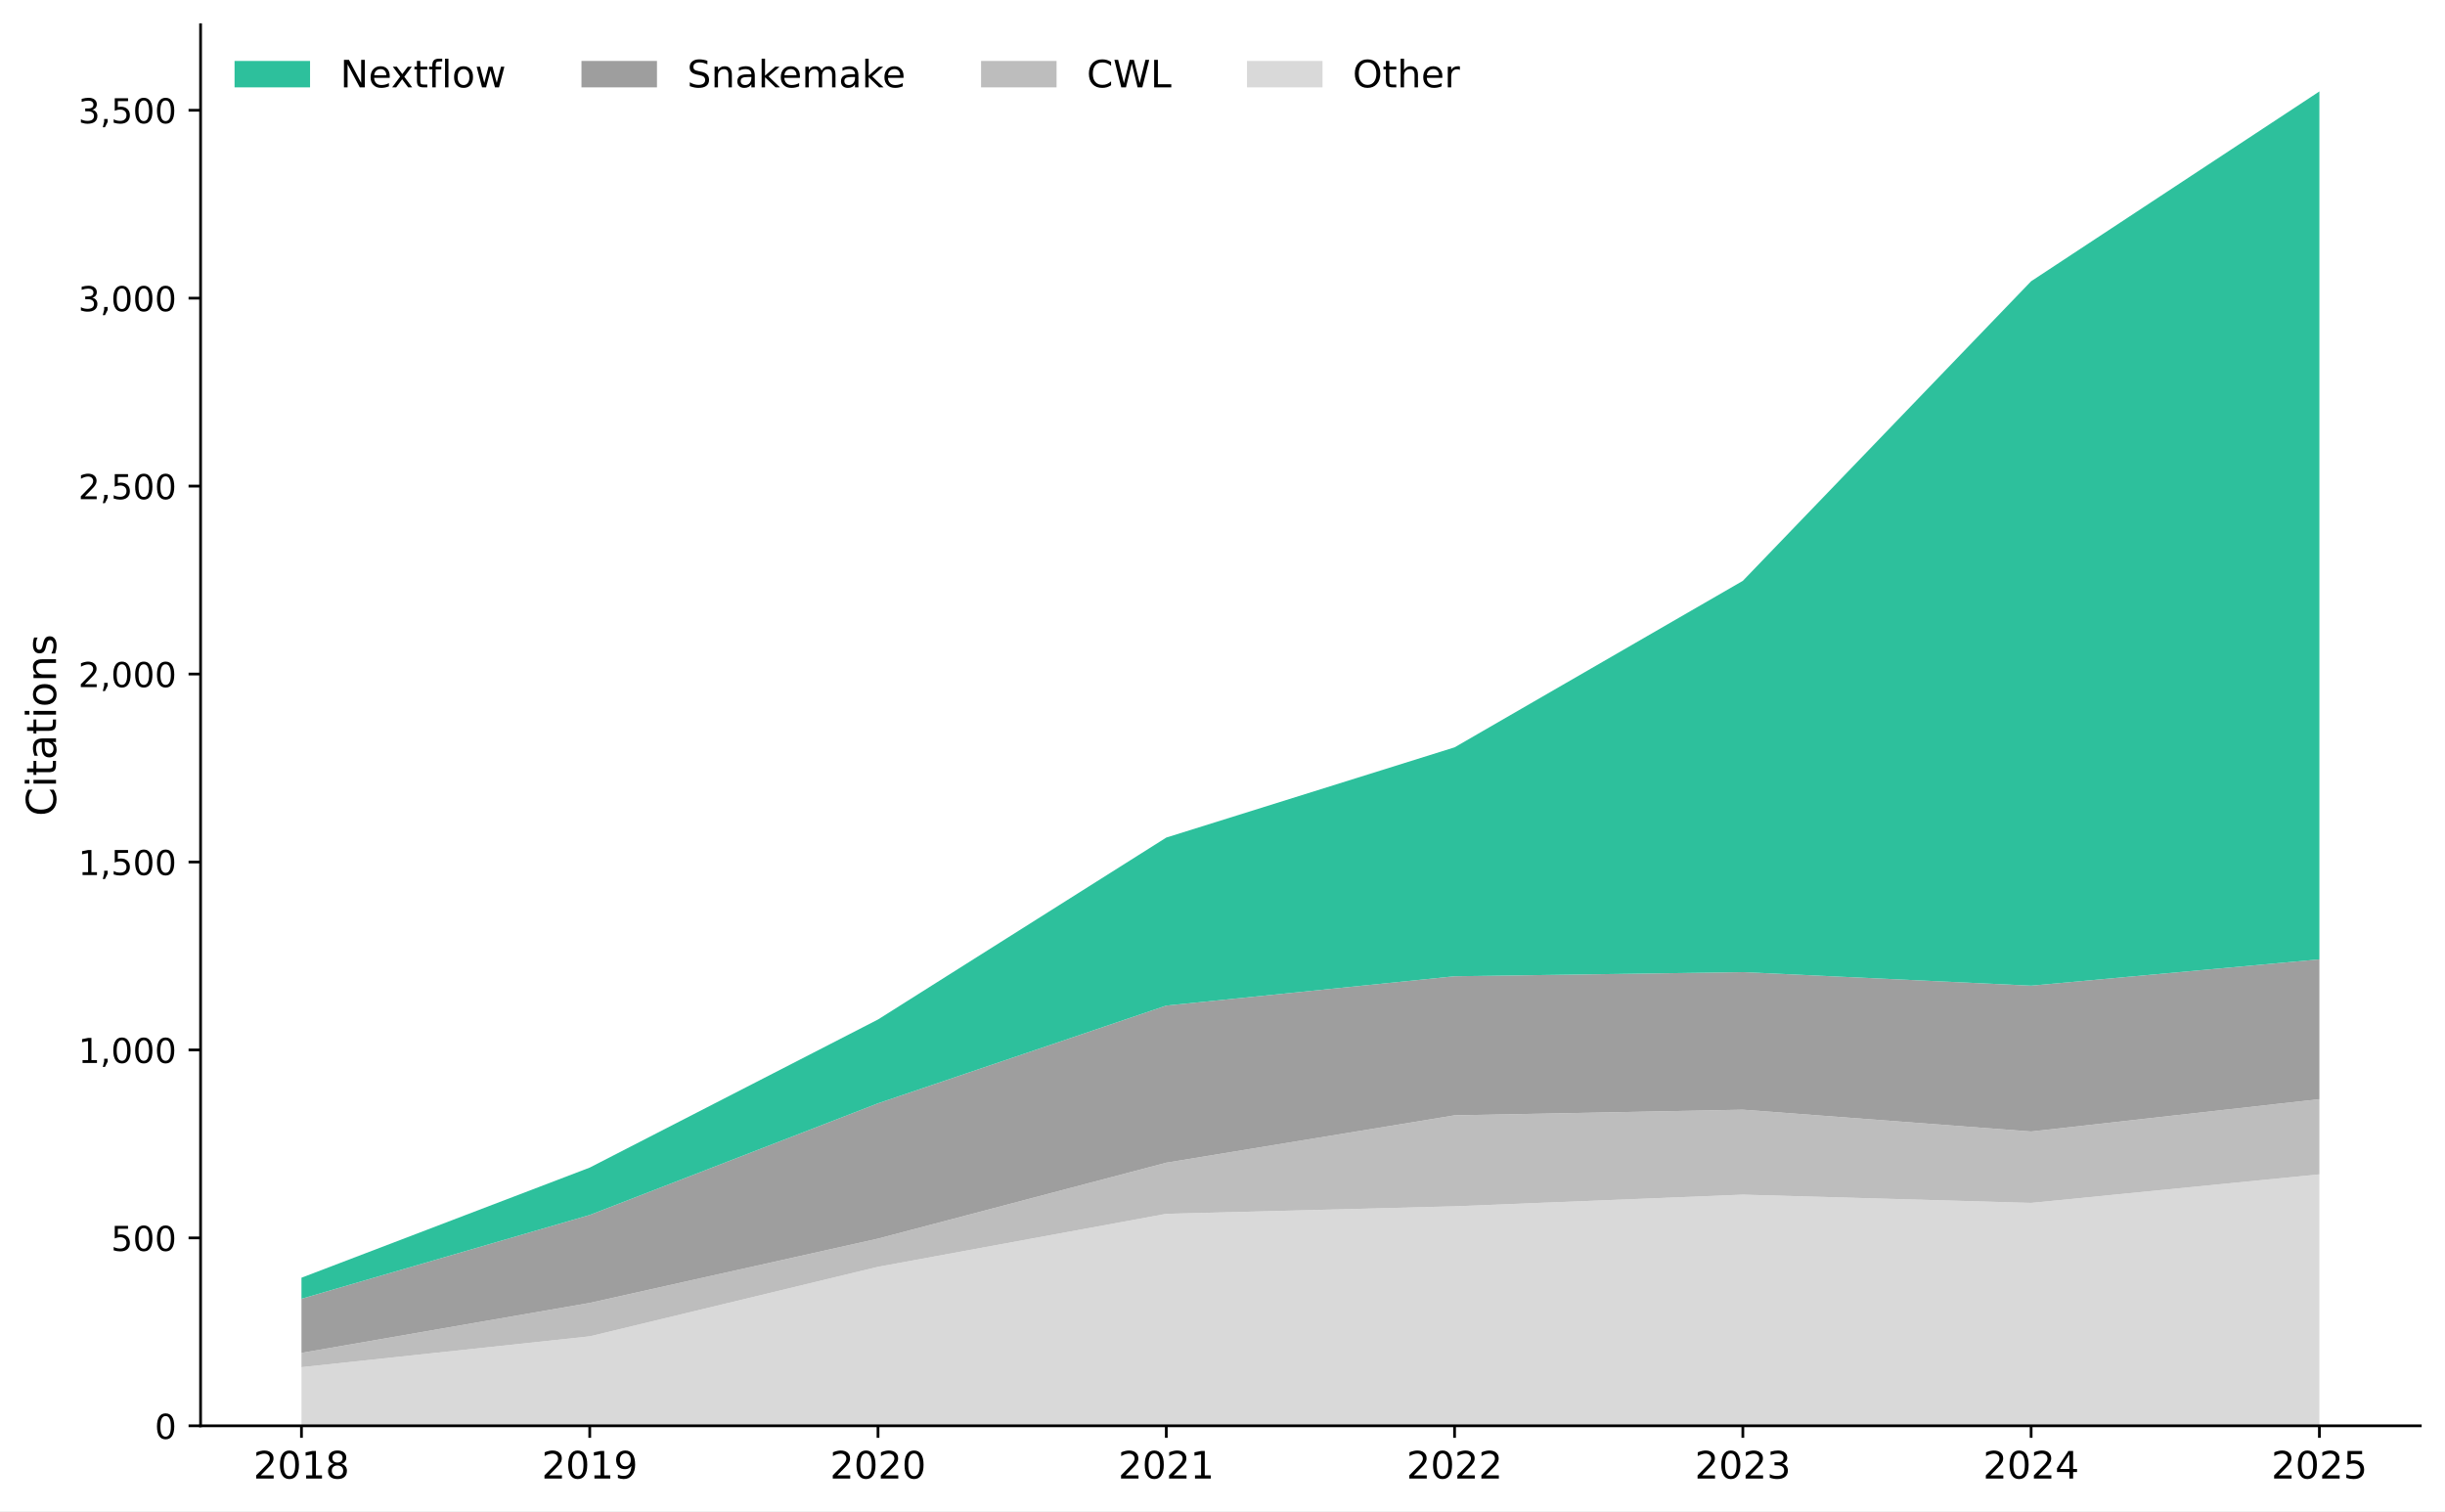
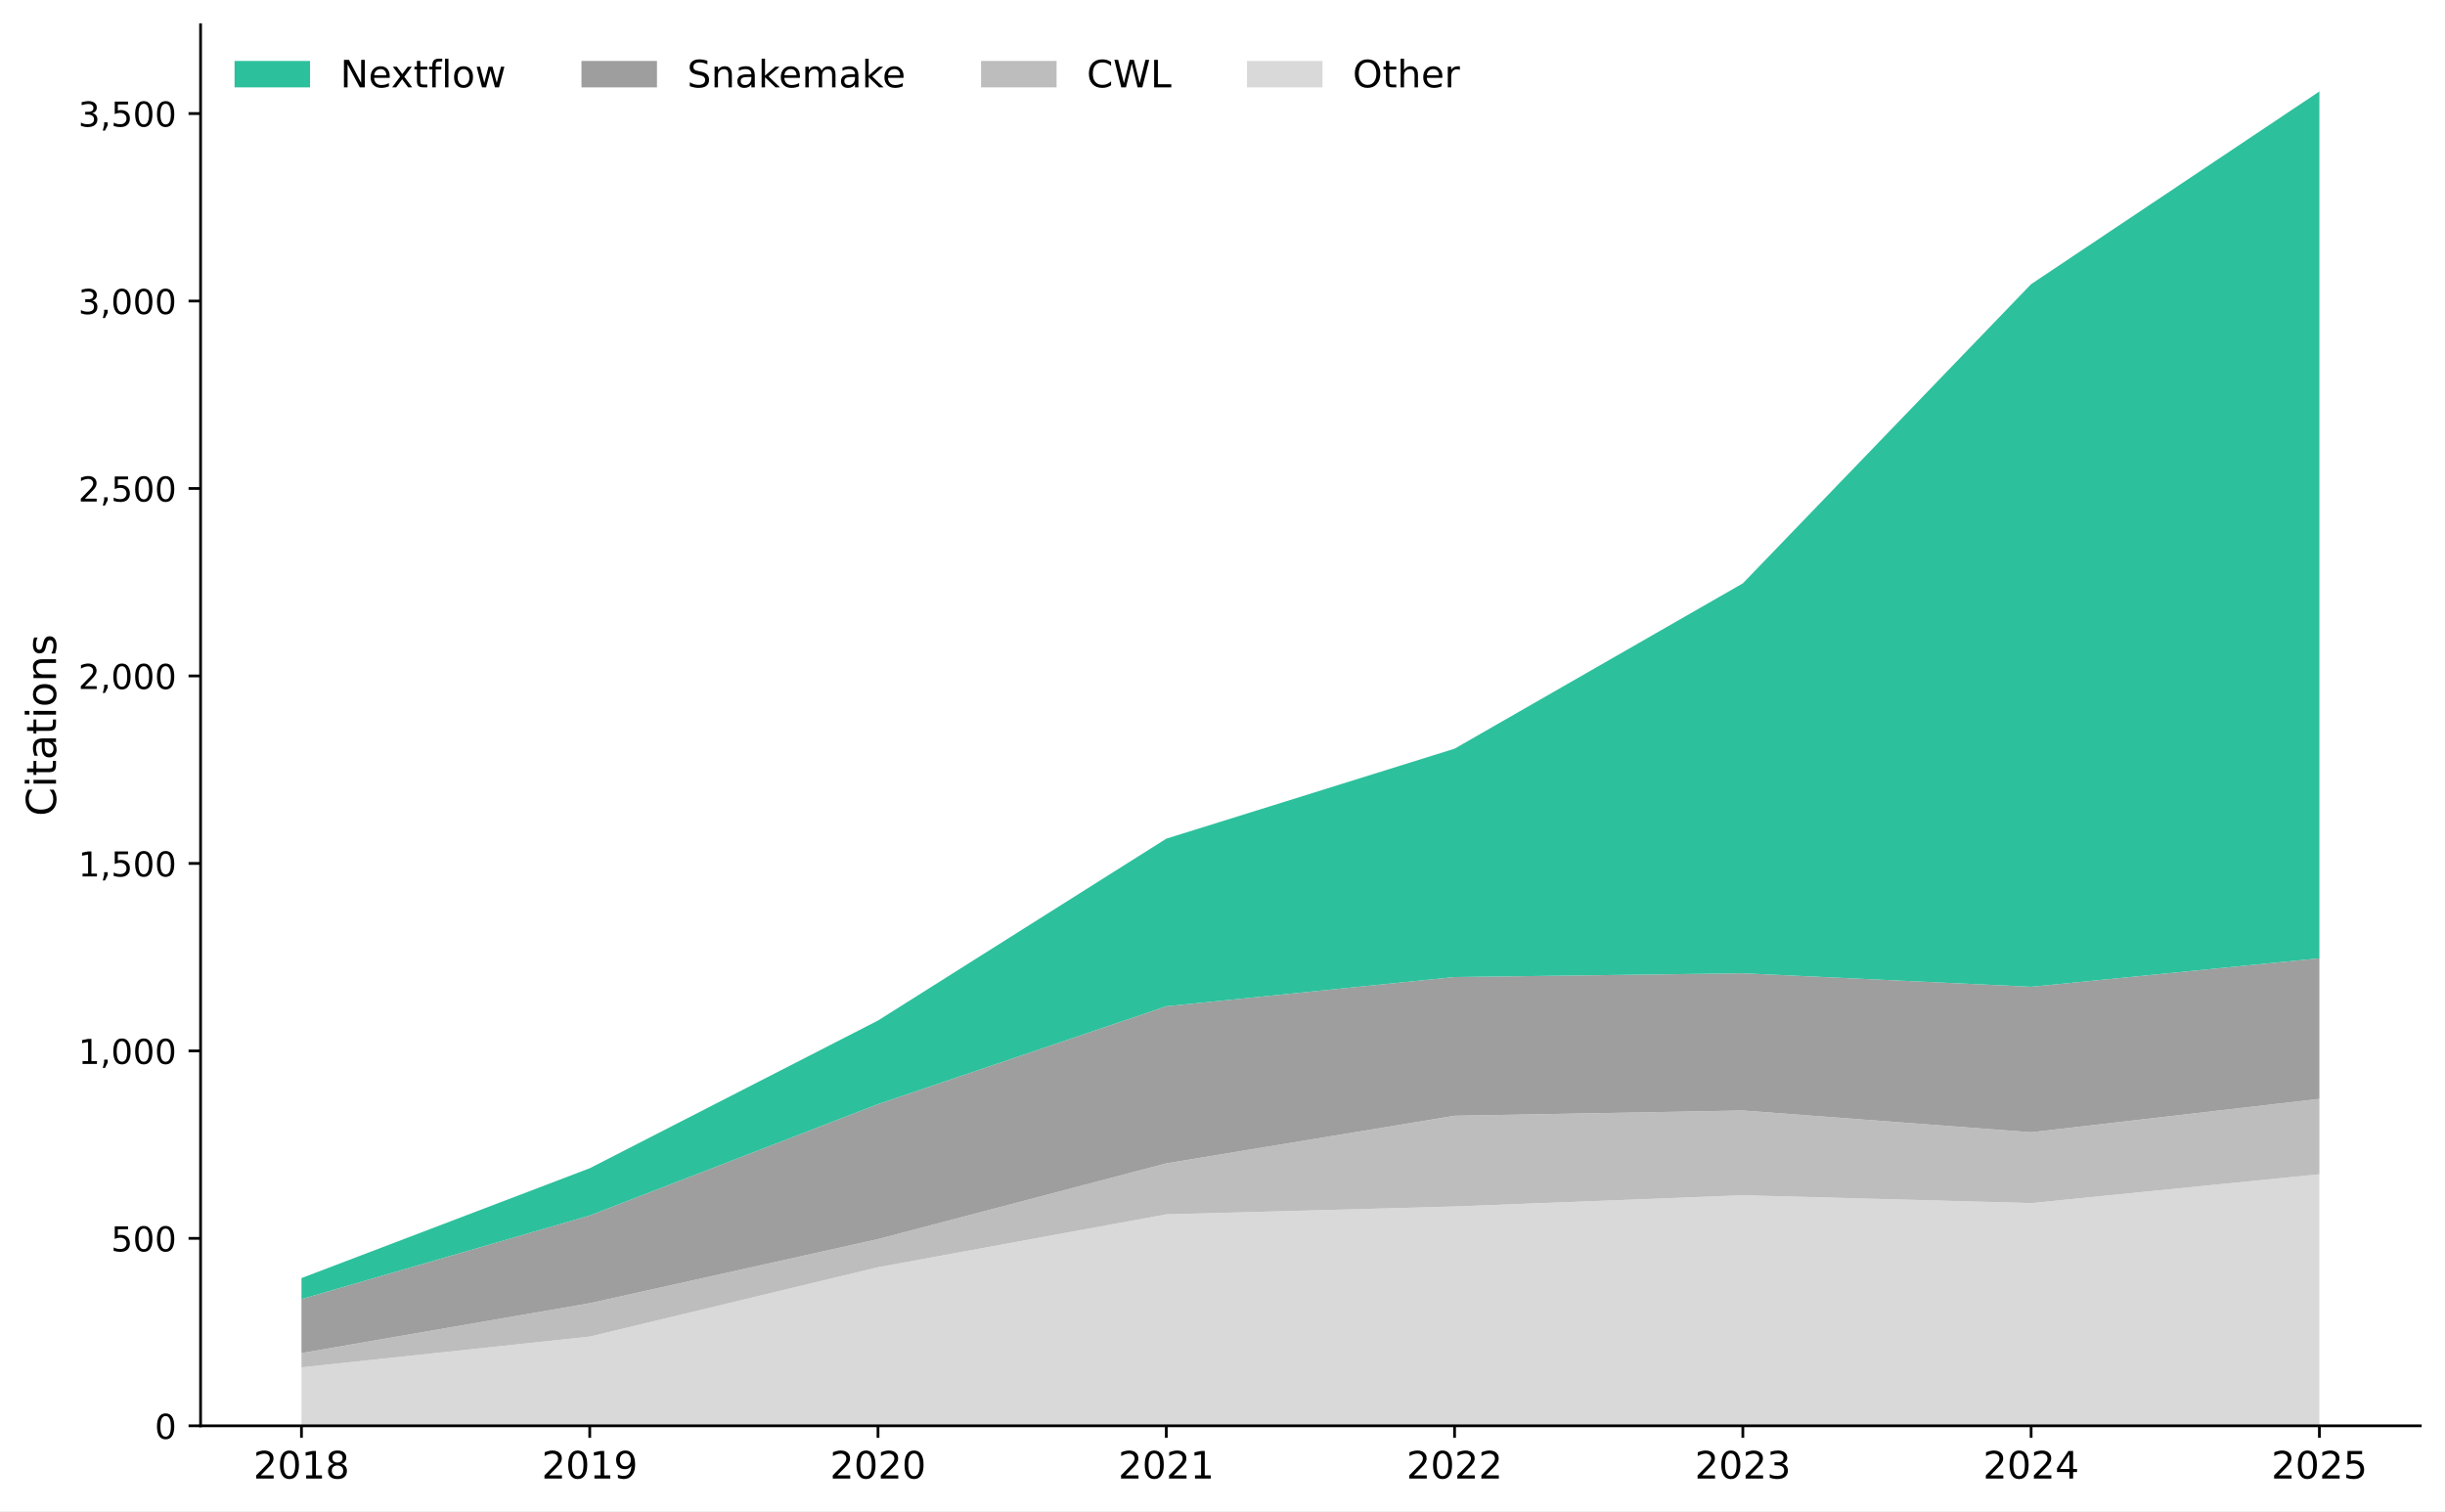
<svg xmlns="http://www.w3.org/2000/svg" xmlns:xlink="http://www.w3.org/1999/xlink" width="712.407pt" height="440.286pt" viewBox="0 0 712.407 440.286" version="1.1">
  <defs>
    <style type="text/css">*{stroke-linejoin: round; stroke-linecap: butt}</style>
  </defs>
  <g id="figure_1">
    <g id="patch_1">
      <path d="M 0 440.286  L 712.407 440.286  L 712.407 0  L 0 0  z " style="fill: #ffffff" />
    </g>
    <g id="axes_1">
      <g id="patch_2">
        <path d="M 58.442 415.44  L 705.207 415.44  L 705.207 7.2  L 58.442 7.2  z " style="fill: #ffffff" />
      </g>
      <g id="FillBetweenPolyCollection_1">
-         <path d="M 87.84 398.355  L 87.84 415.44  L 171.836 415.44  L 255.831 415.44  L 339.827 415.44  L 423.822 415.44  L 507.818 415.44  L 591.813 415.44  L 675.808 415.44  L 675.808 342.17  L 675.808 342.17  L 591.813 350.494  L 507.818 348.085  L 423.822 351.48  L 339.827 353.67  L 255.831 369.113  L 171.836 389.374  L 87.84 398.355  z " clip-path="url(#pa5d12fa565)" style="fill: #d9d9d9" />
+         <path d="M 87.84 398.398  L 87.84 415.44  L 171.836 415.44  L 255.831 415.44  L 339.827 415.44  L 423.822 415.44  L 507.818 415.44  L 591.813 415.44  L 675.808 415.44  L 675.808 342.137  L 675.808 342.137  L 591.813 350.549  L 507.818 348.255  L 423.822 351.532  L 339.827 353.826  L 255.831 369.23  L 171.836 389.44  L 87.84 398.398  z " clip-path="url(#pa2b463c588)" style="fill: #d9d9d9" />
      </g>
      <g id="FillBetweenPolyCollection_2">
-         <path d="M 87.84 394.193  L 87.84 398.355  L 171.836 389.374  L 255.831 369.113  L 339.827 353.67  L 423.822 351.48  L 507.818 348.085  L 591.813 350.494  L 675.808 342.17  L 675.808 320.266  L 675.808 320.266  L 591.813 329.685  L 507.818 323.333  L 423.822 324.976  L 339.827 338.775  L 255.831 360.898  L 171.836 379.627  L 87.84 394.193  z " clip-path="url(#pa5d12fa565)" style="fill: #bdbdbd" />
+         <path d="M 87.84 394.247  L 87.84 398.398  L 171.836 389.44  L 255.831 369.23  L 339.827 353.826  L 423.822 351.532  L 507.818 348.255  L 591.813 350.549  L 675.808 342.137  L 675.808 320.179  L 675.808 320.179  L 591.813 329.902  L 507.818 323.566  L 423.822 325.095  L 339.827 338.969  L 255.831 361.036  L 171.836 379.717  L 87.84 394.247  z " clip-path="url(#pa2b463c588)" style="fill: #bdbdbd" />
      </g>
      <g id="FillBetweenPolyCollection_3">
-         <path d="M 87.84 378.422  L 87.84 394.193  L 171.836 379.627  L 255.831 360.898  L 339.827 338.775  L 423.822 324.976  L 507.818 323.333  L 591.813 329.685  L 675.808 320.266  L 675.808 279.524  L 675.808 279.524  L 591.813 287.191  L 507.818 283.248  L 423.822 284.453  L 339.827 292.995  L 255.831 321.471  L 171.836 353.999  L 87.84 378.422  z " clip-path="url(#pa5d12fa565)" style="fill: #9e9e9e" />
+         <path d="M 87.84 378.515  L 87.84 394.247  L 171.836 379.717  L 255.831 361.036  L 339.827 338.969  L 423.822 325.095  L 507.818 323.566  L 591.813 329.902  L 675.808 320.179  L 675.808 279.213  L 675.808 279.213  L 591.813 287.515  L 507.818 283.582  L 423.822 284.675  L 339.827 293.196  L 255.831 321.709  L 171.836 354.154  L 87.84 378.515  z " clip-path="url(#pa2b463c588)" style="fill: #9e9e9e" />
      </g>
      <g id="FillBetweenPolyCollection_4">
-         <path d="M 87.84 372.289  L 87.84 378.422  L 171.836 353.999  L 255.831 321.471  L 339.827 292.995  L 423.822 284.453  L 507.818 283.248  L 591.813 287.191  L 675.808 279.524  L 675.808 26.64  L 675.808 26.64  L 591.813 81.948  L 507.818 169.237  L 423.822 217.754  L 339.827 244.039  L 255.831 297.048  L 171.836 340.199  L 87.84 372.289  z " clip-path="url(#pa5d12fa565)" style="fill: #2dc09c" />
+         <path d="M 87.84 372.398  L 87.84 378.515  L 171.836 354.154  L 255.831 321.709  L 339.827 293.196  L 423.822 284.675  L 507.818 283.582  L 591.813 287.515  L 675.808 279.213  L 675.808 26.64  L 675.808 26.64  L 591.813 82.792  L 507.818 169.968  L 423.822 218.145  L 339.827 244.364  L 255.831 297.347  L 171.836 340.389  L 87.84 372.398  z " clip-path="url(#pa2b463c588)" style="fill: #2dc09c" />
      </g>
      <g id="matplotlib.axis_1">
        <g id="xtick_1">
          <g id="line2d_1">
            <defs>
-               <path id="m1fae7f2a42" d="M 0 0  L 0 3.5  " style="stroke: #000000; stroke-width: 0.8" />
-             </defs>
-             <g>
-               <use xlink:href="#m1fae7f2a42" x="87.84" y="415.44" style="stroke: #000000; stroke-width: 0.8" />
+               <path id="m98c108e416" d="M 0 0  L 0 3.5  " style="stroke: #000000; stroke-width: 0.8" />
+             </defs>
+             <g>
+               <use xlink:href="#m98c108e416" x="87.84" y="415.44" style="stroke: #000000; stroke-width: 0.8" />
            </g>
          </g>
          <g id="text_1">
            <g transform="translate(73.84278 430.7983) scale(0.11 -0.11)">
              <defs>
                <path id="DejaVuSans-32" d="M 1228 531  L 3431 531  L 3431 0  L 469 0  L 469 531  Q 828 903 1448 1529  Q 2069 2156 2228 2338  Q 2531 2678 2651 2914  Q 2772 3150 2772 3378  Q 2772 3750 2511 3984  Q 2250 4219 1831 4219  Q 1534 4219 1204 4116  Q 875 4013 500 3803  L 500 4441  Q 881 4594 1212 4672  Q 1544 4750 1819 4750  Q 2544 4750 2975 4387  Q 3406 4025 3406 3419  Q 3406 3131 3298 2873  Q 3191 2616 2906 2266  Q 2828 2175 2409 1742  Q 1991 1309 1228 531  z " transform="scale(0.015625)" />
                <path id="DejaVuSans-30" d="M 2034 4250  Q 1547 4250 1301 3770  Q 1056 3291 1056 2328  Q 1056 1369 1301 889  Q 1547 409 2034 409  Q 2525 409 2770 889  Q 3016 1369 3016 2328  Q 3016 3291 2770 3770  Q 2525 4250 2034 4250  z M 2034 4750  Q 2819 4750 3233 4129  Q 3647 3509 3647 2328  Q 3647 1150 3233 529  Q 2819 -91 2034 -91  Q 1250 -91 836 529  Q 422 1150 422 2328  Q 422 3509 836 4129  Q 1250 4750 2034 4750  z " transform="scale(0.015625)" />
                <path id="DejaVuSans-31" d="M 794 531  L 1825 531  L 1825 4091  L 703 3866  L 703 4441  L 1819 4666  L 2450 4666  L 2450 531  L 3481 531  L 3481 0  L 794 0  L 794 531  z " transform="scale(0.015625)" />
                <path id="DejaVuSans-38" d="M 2034 2216  Q 1584 2216 1326 1975  Q 1069 1734 1069 1313  Q 1069 891 1326 650  Q 1584 409 2034 409  Q 2484 409 2743 651  Q 3003 894 3003 1313  Q 3003 1734 2745 1975  Q 2488 2216 2034 2216  z M 1403 2484  Q 997 2584 770 2862  Q 544 3141 544 3541  Q 544 4100 942 4425  Q 1341 4750 2034 4750  Q 2731 4750 3128 4425  Q 3525 4100 3525 3541  Q 3525 3141 3298 2862  Q 3072 2584 2669 2484  Q 3125 2378 3379 2068  Q 3634 1759 3634 1313  Q 3634 634 3220 271  Q 2806 -91 2034 -91  Q 1263 -91 848 271  Q 434 634 434 1313  Q 434 1759 690 2068  Q 947 2378 1403 2484  z M 1172 3481  Q 1172 3119 1398 2916  Q 1625 2713 2034 2713  Q 2441 2713 2670 2916  Q 2900 3119 2900 3481  Q 2900 3844 2670 4047  Q 2441 4250 2034 4250  Q 1625 4250 1398 4047  Q 1172 3844 1172 3481  z " transform="scale(0.015625)" />
              </defs>
              <use xlink:href="#DejaVuSans-32" />
              <use xlink:href="#DejaVuSans-30" transform="translate(63.62305 0)" />
              <use xlink:href="#DejaVuSans-31" transform="translate(127.2461 0)" />
              <use xlink:href="#DejaVuSans-38" transform="translate(190.8691 0)" />
            </g>
          </g>
        </g>
        <g id="xtick_2">
          <g id="line2d_2">
            <g>
-               <use xlink:href="#m1fae7f2a42" x="171.836" y="415.44" style="stroke: #000000; stroke-width: 0.8" />
+               <use xlink:href="#m98c108e416" x="171.836" y="415.44" style="stroke: #000000; stroke-width: 0.8" />
            </g>
          </g>
          <g id="text_2">
            <g transform="translate(157.8382 430.7983) scale(0.11 -0.11)">
              <defs>
                <path id="DejaVuSans-39" d="M 703 97  L 703 672  Q 941 559 1184 500  Q 1428 441 1663 441  Q 2288 441 2617 861  Q 2947 1281 2994 2138  Q 2813 1869 2534 1725  Q 2256 1581 1919 1581  Q 1219 1581 811 2004  Q 403 2428 403 3163  Q 403 3881 828 4315  Q 1253 4750 1959 4750  Q 2769 4750 3195 4129  Q 3622 3509 3622 2328  Q 3622 1225 3098 567  Q 2575 -91 1691 -91  Q 1453 -91 1209 -44  Q 966 3 703 97  z M 1959 2075  Q 2384 2075 2632 2365  Q 2881 2656 2881 3163  Q 2881 3666 2632 3958  Q 2384 4250 1959 4250  Q 1534 4250 1286 3958  Q 1038 3666 1038 3163  Q 1038 2656 1286 2365  Q 1534 2075 1959 2075  z " transform="scale(0.015625)" />
              </defs>
              <use xlink:href="#DejaVuSans-32" />
              <use xlink:href="#DejaVuSans-30" transform="translate(63.62305 0)" />
              <use xlink:href="#DejaVuSans-31" transform="translate(127.2461 0)" />
              <use xlink:href="#DejaVuSans-39" transform="translate(190.8691 0)" />
            </g>
          </g>
        </g>
        <g id="xtick_3">
          <g id="line2d_3">
            <g>
-               <use xlink:href="#m1fae7f2a42" x="255.831" y="415.44" style="stroke: #000000; stroke-width: 0.8" />
+               <use xlink:href="#m98c108e416" x="255.831" y="415.44" style="stroke: #000000; stroke-width: 0.8" />
            </g>
          </g>
          <g id="text_3">
            <g transform="translate(241.8337 430.7983) scale(0.11 -0.11)">
              <use xlink:href="#DejaVuSans-32" />
              <use xlink:href="#DejaVuSans-30" transform="translate(63.62305 0)" />
              <use xlink:href="#DejaVuSans-32" transform="translate(127.2461 0)" />
              <use xlink:href="#DejaVuSans-30" transform="translate(190.8691 0)" />
            </g>
          </g>
        </g>
        <g id="xtick_4">
          <g id="line2d_4">
            <g>
-               <use xlink:href="#m1fae7f2a42" x="339.827" y="415.44" style="stroke: #000000; stroke-width: 0.8" />
+               <use xlink:href="#m98c108e416" x="339.827" y="415.44" style="stroke: #000000; stroke-width: 0.8" />
            </g>
          </g>
          <g id="text_4">
            <g transform="translate(325.8291 430.7983) scale(0.11 -0.11)">
              <use xlink:href="#DejaVuSans-32" />
              <use xlink:href="#DejaVuSans-30" transform="translate(63.62305 0)" />
              <use xlink:href="#DejaVuSans-32" transform="translate(127.2461 0)" />
              <use xlink:href="#DejaVuSans-31" transform="translate(190.8691 0)" />
            </g>
          </g>
        </g>
        <g id="xtick_5">
          <g id="line2d_5">
            <g>
-               <use xlink:href="#m1fae7f2a42" x="423.822" y="415.44" style="stroke: #000000; stroke-width: 0.8" />
+               <use xlink:href="#m98c108e416" x="423.822" y="415.44" style="stroke: #000000; stroke-width: 0.8" />
            </g>
          </g>
          <g id="text_5">
            <g transform="translate(409.8246 430.7983) scale(0.11 -0.11)">
              <use xlink:href="#DejaVuSans-32" />
              <use xlink:href="#DejaVuSans-30" transform="translate(63.62305 0)" />
              <use xlink:href="#DejaVuSans-32" transform="translate(127.2461 0)" />
              <use xlink:href="#DejaVuSans-32" transform="translate(190.8691 0)" />
            </g>
          </g>
        </g>
        <g id="xtick_6">
          <g id="line2d_6">
            <g>
-               <use xlink:href="#m1fae7f2a42" x="507.818" y="415.44" style="stroke: #000000; stroke-width: 0.8" />
+               <use xlink:href="#m98c108e416" x="507.818" y="415.44" style="stroke: #000000; stroke-width: 0.8" />
            </g>
          </g>
          <g id="text_6">
            <g transform="translate(493.8201 430.7983) scale(0.11 -0.11)">
              <defs>
                <path id="DejaVuSans-33" d="M 2597 2516  Q 3050 2419 3304 2112  Q 3559 1806 3559 1356  Q 3559 666 3084 287  Q 2609 -91 1734 -91  Q 1441 -91 1130 -33  Q 819 25 488 141  L 488 750  Q 750 597 1062 519  Q 1375 441 1716 441  Q 2309 441 2620 675  Q 2931 909 2931 1356  Q 2931 1769 2642 2001  Q 2353 2234 1838 2234  L 1294 2234  L 1294 2753  L 1863 2753  Q 2328 2753 2575 2939  Q 2822 3125 2822 3475  Q 2822 3834 2567 4026  Q 2313 4219 1838 4219  Q 1578 4219 1281 4162  Q 984 4106 628 3988  L 628 4550  Q 988 4650 1302 4700  Q 1616 4750 1894 4750  Q 2613 4750 3031 4423  Q 3450 4097 3450 3541  Q 3450 3153 3228 2886  Q 3006 2619 2597 2516  z " transform="scale(0.015625)" />
              </defs>
              <use xlink:href="#DejaVuSans-32" />
              <use xlink:href="#DejaVuSans-30" transform="translate(63.62305 0)" />
              <use xlink:href="#DejaVuSans-32" transform="translate(127.2461 0)" />
              <use xlink:href="#DejaVuSans-33" transform="translate(190.8691 0)" />
            </g>
          </g>
        </g>
        <g id="xtick_7">
          <g id="line2d_7">
            <g>
-               <use xlink:href="#m1fae7f2a42" x="591.813" y="415.44" style="stroke: #000000; stroke-width: 0.8" />
+               <use xlink:href="#m98c108e416" x="591.813" y="415.44" style="stroke: #000000; stroke-width: 0.8" />
            </g>
          </g>
          <g id="text_7">
            <g transform="translate(577.8155 430.7983) scale(0.11 -0.11)">
              <defs>
                <path id="DejaVuSans-34" d="M 2419 4116  L 825 1625  L 2419 1625  L 2419 4116  z M 2253 4666  L 3047 4666  L 3047 1625  L 3713 1625  L 3713 1100  L 3047 1100  L 3047 0  L 2419 0  L 2419 1100  L 313 1100  L 313 1709  L 2253 4666  z " transform="scale(0.015625)" />
              </defs>
              <use xlink:href="#DejaVuSans-32" />
              <use xlink:href="#DejaVuSans-30" transform="translate(63.62305 0)" />
              <use xlink:href="#DejaVuSans-32" transform="translate(127.2461 0)" />
              <use xlink:href="#DejaVuSans-34" transform="translate(190.8691 0)" />
            </g>
          </g>
        </g>
        <g id="xtick_8">
          <g id="line2d_8">
            <g>
-               <use xlink:href="#m1fae7f2a42" x="675.808" y="415.44" style="stroke: #000000; stroke-width: 0.8" />
+               <use xlink:href="#m98c108e416" x="675.808" y="415.44" style="stroke: #000000; stroke-width: 0.8" />
            </g>
          </g>
          <g id="text_8">
            <g transform="translate(661.811 430.7983) scale(0.11 -0.11)">
              <defs>
                <path id="DejaVuSans-35" d="M 691 4666  L 3169 4666  L 3169 4134  L 1269 4134  L 1269 2991  Q 1406 3038 1543 3061  Q 1681 3084 1819 3084  Q 2600 3084 3056 2656  Q 3513 2228 3513 1497  Q 3513 744 3044 326  Q 2575 -91 1722 -91  Q 1428 -91 1123 -41  Q 819 9 494 109  L 494 744  Q 775 591 1075 516  Q 1375 441 1709 441  Q 2250 441 2565 725  Q 2881 1009 2881 1497  Q 2881 1984 2565 2268  Q 2250 2553 1709 2553  Q 1456 2553 1204 2497  Q 953 2441 691 2322  L 691 4666  z " transform="scale(0.015625)" />
              </defs>
              <use xlink:href="#DejaVuSans-32" />
              <use xlink:href="#DejaVuSans-30" transform="translate(63.62305 0)" />
              <use xlink:href="#DejaVuSans-32" transform="translate(127.2461 0)" />
              <use xlink:href="#DejaVuSans-35" transform="translate(190.8691 0)" />
            </g>
          </g>
        </g>
      </g>
      <g id="matplotlib.axis_2">
        <g id="ytick_1">
          <g id="line2d_9">
            <defs>
-               <path id="m5b8ac17b95" d="M 0 0  L -3.5 0  " style="stroke: #000000; stroke-width: 0.8" />
-             </defs>
-             <g>
-               <use xlink:href="#m5b8ac17b95" x="58.442" y="415.44" style="stroke: #000000; stroke-width: 0.8" />
+               <path id="md356735ab3" d="M 0 0  L -3.5 0  " style="stroke: #000000; stroke-width: 0.8" />
+             </defs>
+             <g>
+               <use xlink:href="#md356735ab3" x="58.442" y="415.44" style="stroke: #000000; stroke-width: 0.8" />
            </g>
          </g>
          <g id="text_9">
            <g transform="translate(45.07937 419.2392) scale(0.1 -0.1)">
              <use xlink:href="#DejaVuSans-30" />
            </g>
          </g>
        </g>
        <g id="ytick_2">
          <g id="line2d_10">
            <g>
-               <use xlink:href="#m5b8ac17b95" x="58.442" y="360.679" style="stroke: #000000; stroke-width: 0.8" />
+               <use xlink:href="#md356735ab3" x="58.442" y="360.818" style="stroke: #000000; stroke-width: 0.8" />
            </g>
          </g>
          <g id="text_10">
-             <g transform="translate(32.35437 364.4787) scale(0.1 -0.1)">
+             <g transform="translate(32.35437 364.6171) scale(0.1 -0.1)">
              <use xlink:href="#DejaVuSans-35" />
              <use xlink:href="#DejaVuSans-30" transform="translate(63.62305 0)" />
              <use xlink:href="#DejaVuSans-30" transform="translate(127.2461 0)" />
            </g>
          </g>
        </g>
        <g id="ytick_3">
          <g id="line2d_11">
            <g>
-               <use xlink:href="#m5b8ac17b95" x="58.442" y="305.919" style="stroke: #000000; stroke-width: 0.8" />
+               <use xlink:href="#md356735ab3" x="58.442" y="306.196" style="stroke: #000000; stroke-width: 0.8" />
            </g>
          </g>
          <g id="text_11">
-             <g transform="translate(22.81375 309.7181) scale(0.1 -0.1)">
+             <g transform="translate(22.81375 309.995) scale(0.1 -0.1)">
              <defs>
                <path id="DejaVuSans-2c" d="M 750 794  L 1409 794  L 1409 256  L 897 -744  L 494 -744  L 750 256  L 750 794  z " transform="scale(0.015625)" />
              </defs>
              <use xlink:href="#DejaVuSans-31" />
              <use xlink:href="#DejaVuSans-2c" transform="translate(63.62305 0)" />
              <use xlink:href="#DejaVuSans-30" transform="translate(95.41016 0)" />
              <use xlink:href="#DejaVuSans-30" transform="translate(159.0332 0)" />
              <use xlink:href="#DejaVuSans-30" transform="translate(222.6562 0)" />
            </g>
          </g>
        </g>
        <g id="ytick_4">
          <g id="line2d_12">
            <g>
-               <use xlink:href="#m5b8ac17b95" x="58.442" y="251.158" style="stroke: #000000; stroke-width: 0.8" />
+               <use xlink:href="#md356735ab3" x="58.442" y="251.574" style="stroke: #000000; stroke-width: 0.8" />
            </g>
          </g>
          <g id="text_12">
-             <g transform="translate(22.81375 254.9575) scale(0.1 -0.1)">
+             <g transform="translate(22.81375 255.373) scale(0.1 -0.1)">
              <use xlink:href="#DejaVuSans-31" />
              <use xlink:href="#DejaVuSans-2c" transform="translate(63.62305 0)" />
              <use xlink:href="#DejaVuSans-35" transform="translate(95.41016 0)" />
              <use xlink:href="#DejaVuSans-30" transform="translate(159.0332 0)" />
              <use xlink:href="#DejaVuSans-30" transform="translate(222.6562 0)" />
            </g>
          </g>
        </g>
        <g id="ytick_5">
          <g id="line2d_13">
            <g>
-               <use xlink:href="#m5b8ac17b95" x="58.442" y="196.398" style="stroke: #000000; stroke-width: 0.8" />
+               <use xlink:href="#md356735ab3" x="58.442" y="196.952" style="stroke: #000000; stroke-width: 0.8" />
            </g>
          </g>
          <g id="text_13">
-             <g transform="translate(22.81375 200.197) scale(0.1 -0.1)">
+             <g transform="translate(22.81375 200.7509) scale(0.1 -0.1)">
              <use xlink:href="#DejaVuSans-32" />
              <use xlink:href="#DejaVuSans-2c" transform="translate(63.62305 0)" />
              <use xlink:href="#DejaVuSans-30" transform="translate(95.41016 0)" />
              <use xlink:href="#DejaVuSans-30" transform="translate(159.0332 0)" />
              <use xlink:href="#DejaVuSans-30" transform="translate(222.6562 0)" />
            </g>
          </g>
        </g>
        <g id="ytick_6">
          <g id="line2d_14">
            <g>
-               <use xlink:href="#m5b8ac17b95" x="58.442" y="141.637" style="stroke: #000000; stroke-width: 0.8" />
+               <use xlink:href="#md356735ab3" x="58.442" y="142.33" style="stroke: #000000; stroke-width: 0.8" />
            </g>
          </g>
          <g id="text_14">
-             <g transform="translate(22.81375 145.4364) scale(0.1 -0.1)">
+             <g transform="translate(22.81375 146.1288) scale(0.1 -0.1)">
              <use xlink:href="#DejaVuSans-32" />
              <use xlink:href="#DejaVuSans-2c" transform="translate(63.62305 0)" />
              <use xlink:href="#DejaVuSans-35" transform="translate(95.41016 0)" />
              <use xlink:href="#DejaVuSans-30" transform="translate(159.0332 0)" />
              <use xlink:href="#DejaVuSans-30" transform="translate(222.6562 0)" />
            </g>
          </g>
        </g>
        <g id="ytick_7">
          <g id="line2d_15">
            <g>
-               <use xlink:href="#m5b8ac17b95" x="58.442" y="86.877" style="stroke: #000000; stroke-width: 0.8" />
+               <use xlink:href="#md356735ab3" x="58.442" y="87.707" style="stroke: #000000; stroke-width: 0.8" />
            </g>
          </g>
          <g id="text_15">
-             <g transform="translate(22.81375 90.67584) scale(0.1 -0.1)">
+             <g transform="translate(22.81375 91.50671) scale(0.1 -0.1)">
              <use xlink:href="#DejaVuSans-33" />
              <use xlink:href="#DejaVuSans-2c" transform="translate(63.62305 0)" />
              <use xlink:href="#DejaVuSans-30" transform="translate(95.41016 0)" />
              <use xlink:href="#DejaVuSans-30" transform="translate(159.0332 0)" />
              <use xlink:href="#DejaVuSans-30" transform="translate(222.6562 0)" />
            </g>
          </g>
        </g>
        <g id="ytick_8">
          <g id="line2d_16">
            <g>
-               <use xlink:href="#m5b8ac17b95" x="58.442" y="32.116" style="stroke: #000000; stroke-width: 0.8" />
+               <use xlink:href="#md356735ab3" x="58.442" y="33.085" style="stroke: #000000; stroke-width: 0.8" />
            </g>
          </g>
          <g id="text_16">
-             <g transform="translate(22.81375 35.91528) scale(0.1 -0.1)">
+             <g transform="translate(22.81375 36.88462) scale(0.1 -0.1)">
              <use xlink:href="#DejaVuSans-33" />
              <use xlink:href="#DejaVuSans-2c" transform="translate(63.62305 0)" />
              <use xlink:href="#DejaVuSans-35" transform="translate(95.41016 0)" />
              <use xlink:href="#DejaVuSans-30" transform="translate(159.0332 0)" />
              <use xlink:href="#DejaVuSans-30" transform="translate(222.6562 0)" />
            </g>
          </g>
        </g>
        <g id="text_17">
          <g transform="translate(16.31812 237.8241) rotate(-90) scale(0.12 -0.12)">
            <defs>
              <path id="DejaVuSans-43" d="M 4122 4306  L 4122 3641  Q 3803 3938 3442 4084  Q 3081 4231 2675 4231  Q 1875 4231 1450 3742  Q 1025 3253 1025 2328  Q 1025 1406 1450 917  Q 1875 428 2675 428  Q 3081 428 3442 575  Q 3803 722 4122 1019  L 4122 359  Q 3791 134 3420 21  Q 3050 -91 2638 -91  Q 1578 -91 968 557  Q 359 1206 359 2328  Q 359 3453 968 4101  Q 1578 4750 2638 4750  Q 3056 4750 3426 4639  Q 3797 4528 4122 4306  z " transform="scale(0.015625)" />
              <path id="DejaVuSans-69" d="M 603 3500  L 1178 3500  L 1178 0  L 603 0  L 603 3500  z M 603 4863  L 1178 4863  L 1178 4134  L 603 4134  L 603 4863  z " transform="scale(0.015625)" />
              <path id="DejaVuSans-74" d="M 1172 4494  L 1172 3500  L 2356 3500  L 2356 3053  L 1172 3053  L 1172 1153  Q 1172 725 1289 603  Q 1406 481 1766 481  L 2356 481  L 2356 0  L 1766 0  Q 1100 0 847 248  Q 594 497 594 1153  L 594 3053  L 172 3053  L 172 3500  L 594 3500  L 594 4494  L 1172 4494  z " transform="scale(0.015625)" />
              <path id="DejaVuSans-61" d="M 2194 1759  Q 1497 1759 1228 1600  Q 959 1441 959 1056  Q 959 750 1161 570  Q 1363 391 1709 391  Q 2188 391 2477 730  Q 2766 1069 2766 1631  L 2766 1759  L 2194 1759  z M 3341 1997  L 3341 0  L 2766 0  L 2766 531  Q 2569 213 2275 61  Q 1981 -91 1556 -91  Q 1019 -91 701 211  Q 384 513 384 1019  Q 384 1609 779 1909  Q 1175 2209 1959 2209  L 2766 2209  L 2766 2266  Q 2766 2663 2505 2880  Q 2244 3097 1772 3097  Q 1472 3097 1187 3025  Q 903 2953 641 2809  L 641 3341  Q 956 3463 1253 3523  Q 1550 3584 1831 3584  Q 2591 3584 2966 3190  Q 3341 2797 3341 1997  z " transform="scale(0.015625)" />
              <path id="DejaVuSans-6f" d="M 1959 3097  Q 1497 3097 1228 2736  Q 959 2375 959 1747  Q 959 1119 1226 758  Q 1494 397 1959 397  Q 2419 397 2687 759  Q 2956 1122 2956 1747  Q 2956 2369 2687 2733  Q 2419 3097 1959 3097  z M 1959 3584  Q 2709 3584 3137 3096  Q 3566 2609 3566 1747  Q 3566 888 3137 398  Q 2709 -91 1959 -91  Q 1206 -91 779 398  Q 353 888 353 1747  Q 353 2609 779 3096  Q 1206 3584 1959 3584  z " transform="scale(0.015625)" />
              <path id="DejaVuSans-6e" d="M 3513 2113  L 3513 0  L 2938 0  L 2938 2094  Q 2938 2591 2744 2837  Q 2550 3084 2163 3084  Q 1697 3084 1428 2787  Q 1159 2491 1159 1978  L 1159 0  L 581 0  L 581 3500  L 1159 3500  L 1159 2956  Q 1366 3272 1645 3428  Q 1925 3584 2291 3584  Q 2894 3584 3203 3211  Q 3513 2838 3513 2113  z " transform="scale(0.015625)" />
              <path id="DejaVuSans-73" d="M 2834 3397  L 2834 2853  Q 2591 2978 2328 3040  Q 2066 3103 1784 3103  Q 1356 3103 1142 2972  Q 928 2841 928 2578  Q 928 2378 1081 2264  Q 1234 2150 1697 2047  L 1894 2003  Q 2506 1872 2764 1633  Q 3022 1394 3022 966  Q 3022 478 2636 193  Q 2250 -91 1575 -91  Q 1294 -91 989 -36  Q 684 19 347 128  L 347 722  Q 666 556 975 473  Q 1284 391 1588 391  Q 1994 391 2212 530  Q 2431 669 2431 922  Q 2431 1156 2273 1281  Q 2116 1406 1581 1522  L 1381 1569  Q 847 1681 609 1914  Q 372 2147 372 2553  Q 372 3047 722 3315  Q 1072 3584 1716 3584  Q 2034 3584 2315 3537  Q 2597 3491 2834 3397  z " transform="scale(0.015625)" />
            </defs>
            <use xlink:href="#DejaVuSans-43" />
            <use xlink:href="#DejaVuSans-69" transform="translate(69.82422 0)" />
            <use xlink:href="#DejaVuSans-74" transform="translate(97.60742 0)" />
            <use xlink:href="#DejaVuSans-61" transform="translate(136.8164 0)" />
            <use xlink:href="#DejaVuSans-74" transform="translate(198.0957 0)" />
            <use xlink:href="#DejaVuSans-69" transform="translate(237.3047 0)" />
            <use xlink:href="#DejaVuSans-6f" transform="translate(265.0879 0)" />
            <use xlink:href="#DejaVuSans-6e" transform="translate(326.2695 0)" />
            <use xlink:href="#DejaVuSans-73" transform="translate(389.6484 0)" />
          </g>
        </g>
      </g>
      <g id="patch_3">
        <path d="M 58.442 415.44  L 58.442 7.2  " style="fill: none; stroke: #000000; stroke-width: 0.8; stroke-linejoin: miter; stroke-linecap: square" />
      </g>
      <g id="patch_4">
        <path d="M 58.442 415.44  L 705.207 415.44  " style="fill: none; stroke: #000000; stroke-width: 0.8; stroke-linejoin: miter; stroke-linecap: square" />
      </g>
      <g id="legend_1">
        <g id="patch_5">
          <path d="M 68.342 25.458  L 90.342 25.458  L 90.342 17.758  L 68.342 17.758  z " style="fill: #2dc09c" />
        </g>
        <g id="text_18">
          <g transform="translate(99.14187 25.45828) scale(0.11 -0.11)">
            <defs>
              <path id="DejaVuSans-4e" d="M 628 4666  L 1478 4666  L 3547 763  L 3547 4666  L 4159 4666  L 4159 0  L 3309 0  L 1241 3903  L 1241 0  L 628 0  L 628 4666  z " transform="scale(0.015625)" />
              <path id="DejaVuSans-65" d="M 3597 1894  L 3597 1613  L 953 1613  Q 991 1019 1311 708  Q 1631 397 2203 397  Q 2534 397 2845 478  Q 3156 559 3463 722  L 3463 178  Q 3153 47 2828 -22  Q 2503 -91 2169 -91  Q 1331 -91 842 396  Q 353 884 353 1716  Q 353 2575 817 3079  Q 1281 3584 2069 3584  Q 2775 3584 3186 3129  Q 3597 2675 3597 1894  z M 3022 2063  Q 3016 2534 2758 2815  Q 2500 3097 2075 3097  Q 1594 3097 1305 2825  Q 1016 2553 972 2059  L 3022 2063  z " transform="scale(0.015625)" />
              <path id="DejaVuSans-78" d="M 3513 3500  L 2247 1797  L 3578 0  L 2900 0  L 1881 1375  L 863 0  L 184 0  L 1544 1831  L 300 3500  L 978 3500  L 1906 2253  L 2834 3500  L 3513 3500  z " transform="scale(0.015625)" />
              <path id="DejaVuSans-66" d="M 2375 4863  L 2375 4384  L 1825 4384  Q 1516 4384 1395 4259  Q 1275 4134 1275 3809  L 1275 3500  L 2222 3500  L 2222 3053  L 1275 3053  L 1275 0  L 697 0  L 697 3053  L 147 3053  L 147 3500  L 697 3500  L 697 3744  Q 697 4328 969 4595  Q 1241 4863 1831 4863  L 2375 4863  z " transform="scale(0.015625)" />
              <path id="DejaVuSans-6c" d="M 603 4863  L 1178 4863  L 1178 0  L 603 0  L 603 4863  z " transform="scale(0.015625)" />
              <path id="DejaVuSans-77" d="M 269 3500  L 844 3500  L 1563 769  L 2278 3500  L 2956 3500  L 3675 769  L 4391 3500  L 4966 3500  L 4050 0  L 3372 0  L 2619 2869  L 1863 0  L 1184 0  L 269 3500  z " transform="scale(0.015625)" />
            </defs>
            <use xlink:href="#DejaVuSans-4e" />
            <use xlink:href="#DejaVuSans-65" transform="translate(74.80469 0)" />
            <use xlink:href="#DejaVuSans-78" transform="translate(134.5781 0)" />
            <use xlink:href="#DejaVuSans-74" transform="translate(193.7578 0)" />
            <use xlink:href="#DejaVuSans-66" transform="translate(232.9668 0)" />
            <use xlink:href="#DejaVuSans-6c" transform="translate(268.1719 0)" />
            <use xlink:href="#DejaVuSans-6f" transform="translate(295.9551 0)" />
            <use xlink:href="#DejaVuSans-77" transform="translate(357.1367 0)" />
          </g>
        </g>
        <g id="patch_6">
          <path d="M 169.425 25.458  L 191.425 25.458  L 191.425 17.758  L 169.425 17.758  z " style="fill: #9e9e9e" />
        </g>
        <g id="text_19">
          <g transform="translate(200.225 25.45828) scale(0.11 -0.11)">
            <defs>
              <path id="DejaVuSans-53" d="M 3425 4513  L 3425 3897  Q 3066 4069 2747 4153  Q 2428 4238 2131 4238  Q 1616 4238 1336 4038  Q 1056 3838 1056 3469  Q 1056 3159 1242 3001  Q 1428 2844 1947 2747  L 2328 2669  Q 3034 2534 3370 2195  Q 3706 1856 3706 1288  Q 3706 609 3251 259  Q 2797 -91 1919 -91  Q 1588 -91 1214 -16  Q 841 59 441 206  L 441 856  Q 825 641 1194 531  Q 1563 422 1919 422  Q 2459 422 2753 634  Q 3047 847 3047 1241  Q 3047 1584 2836 1778  Q 2625 1972 2144 2069  L 1759 2144  Q 1053 2284 737 2584  Q 422 2884 422 3419  Q 422 4038 858 4394  Q 1294 4750 2059 4750  Q 2388 4750 2728 4690  Q 3069 4631 3425 4513  z " transform="scale(0.015625)" />
              <path id="DejaVuSans-6b" d="M 581 4863  L 1159 4863  L 1159 1991  L 2875 3500  L 3609 3500  L 1753 1863  L 3688 0  L 2938 0  L 1159 1709  L 1159 0  L 581 0  L 581 4863  z " transform="scale(0.015625)" />
              <path id="DejaVuSans-6d" d="M 3328 2828  Q 3544 3216 3844 3400  Q 4144 3584 4550 3584  Q 5097 3584 5394 3201  Q 5691 2819 5691 2113  L 5691 0  L 5113 0  L 5113 2094  Q 5113 2597 4934 2840  Q 4756 3084 4391 3084  Q 3944 3084 3684 2787  Q 3425 2491 3425 1978  L 3425 0  L 2847 0  L 2847 2094  Q 2847 2600 2669 2842  Q 2491 3084 2119 3084  Q 1678 3084 1418 2786  Q 1159 2488 1159 1978  L 1159 0  L 581 0  L 581 3500  L 1159 3500  L 1159 2956  Q 1356 3278 1631 3431  Q 1906 3584 2284 3584  Q 2666 3584 2933 3390  Q 3200 3197 3328 2828  z " transform="scale(0.015625)" />
            </defs>
            <use xlink:href="#DejaVuSans-53" />
            <use xlink:href="#DejaVuSans-6e" transform="translate(63.47656 0)" />
            <use xlink:href="#DejaVuSans-61" transform="translate(126.8555 0)" />
            <use xlink:href="#DejaVuSans-6b" transform="translate(188.1348 0)" />
            <use xlink:href="#DejaVuSans-65" transform="translate(242.4199 0)" />
            <use xlink:href="#DejaVuSans-6d" transform="translate(303.9434 0)" />
            <use xlink:href="#DejaVuSans-61" transform="translate(401.3555 0)" />
            <use xlink:href="#DejaVuSans-6b" transform="translate(462.6348 0)" />
            <use xlink:href="#DejaVuSans-65" transform="translate(516.9199 0)" />
          </g>
        </g>
        <g id="patch_7">
          <path d="M 285.855 25.458  L 307.855 25.458  L 307.855 17.758  L 285.855 17.758  z " style="fill: #bdbdbd" />
        </g>
        <g id="text_20">
          <g transform="translate(316.6548 25.45828) scale(0.11 -0.11)">
            <defs>
              <path id="DejaVuSans-57" d="M 213 4666  L 850 4666  L 1831 722  L 2809 4666  L 3519 4666  L 4500 722  L 5478 4666  L 6119 4666  L 4947 0  L 4153 0  L 3169 4050  L 2175 0  L 1381 0  L 213 4666  z " transform="scale(0.015625)" />
              <path id="DejaVuSans-4c" d="M 628 4666  L 1259 4666  L 1259 531  L 3531 531  L 3531 0  L 628 0  L 628 4666  z " transform="scale(0.015625)" />
            </defs>
            <use xlink:href="#DejaVuSans-43" />
            <use xlink:href="#DejaVuSans-57" transform="translate(69.82422 0)" />
            <use xlink:href="#DejaVuSans-4c" transform="translate(168.7012 0)" />
          </g>
        </g>
        <g id="patch_8">
          <path d="M 363.341 25.458  L 385.341 25.458  L 385.341 17.758  L 363.341 17.758  z " style="fill: #d9d9d9" />
        </g>
        <g id="text_21">
          <g transform="translate(394.1413 25.45828) scale(0.11 -0.11)">
            <defs>
              <path id="DejaVuSans-4f" d="M 2522 4238  Q 1834 4238 1429 3725  Q 1025 3213 1025 2328  Q 1025 1447 1429 934  Q 1834 422 2522 422  Q 3209 422 3611 934  Q 4013 1447 4013 2328  Q 4013 3213 3611 3725  Q 3209 4238 2522 4238  z M 2522 4750  Q 3503 4750 4090 4092  Q 4678 3434 4678 2328  Q 4678 1225 4090 567  Q 3503 -91 2522 -91  Q 1538 -91 948 565  Q 359 1222 359 2328  Q 359 3434 948 4092  Q 1538 4750 2522 4750  z " transform="scale(0.015625)" />
              <path id="DejaVuSans-68" d="M 3513 2113  L 3513 0  L 2938 0  L 2938 2094  Q 2938 2591 2744 2837  Q 2550 3084 2163 3084  Q 1697 3084 1428 2787  Q 1159 2491 1159 1978  L 1159 0  L 581 0  L 581 4863  L 1159 4863  L 1159 2956  Q 1366 3272 1645 3428  Q 1925 3584 2291 3584  Q 2894 3584 3203 3211  Q 3513 2838 3513 2113  z " transform="scale(0.015625)" />
              <path id="DejaVuSans-72" d="M 2631 2963  Q 2534 3019 2420 3045  Q 2306 3072 2169 3072  Q 1681 3072 1420 2755  Q 1159 2438 1159 1844  L 1159 0  L 581 0  L 581 3500  L 1159 3500  L 1159 2956  Q 1341 3275 1631 3429  Q 1922 3584 2338 3584  Q 2397 3584 2469 3576  Q 2541 3569 2628 3553  L 2631 2963  z " transform="scale(0.015625)" />
            </defs>
            <use xlink:href="#DejaVuSans-4f" />
            <use xlink:href="#DejaVuSans-74" transform="translate(78.71094 0)" />
            <use xlink:href="#DejaVuSans-68" transform="translate(117.9199 0)" />
            <use xlink:href="#DejaVuSans-65" transform="translate(181.2988 0)" />
            <use xlink:href="#DejaVuSans-72" transform="translate(242.8223 0)" />
          </g>
        </g>
      </g>
    </g>
  </g>
  <defs>
-     <clipPath id="pa5d12fa565">
+     <clipPath id="pa2b463c588">
      <rect x="58.442" y="7.2" width="646.765" height="408.24" />
    </clipPath>
  </defs>
</svg>
